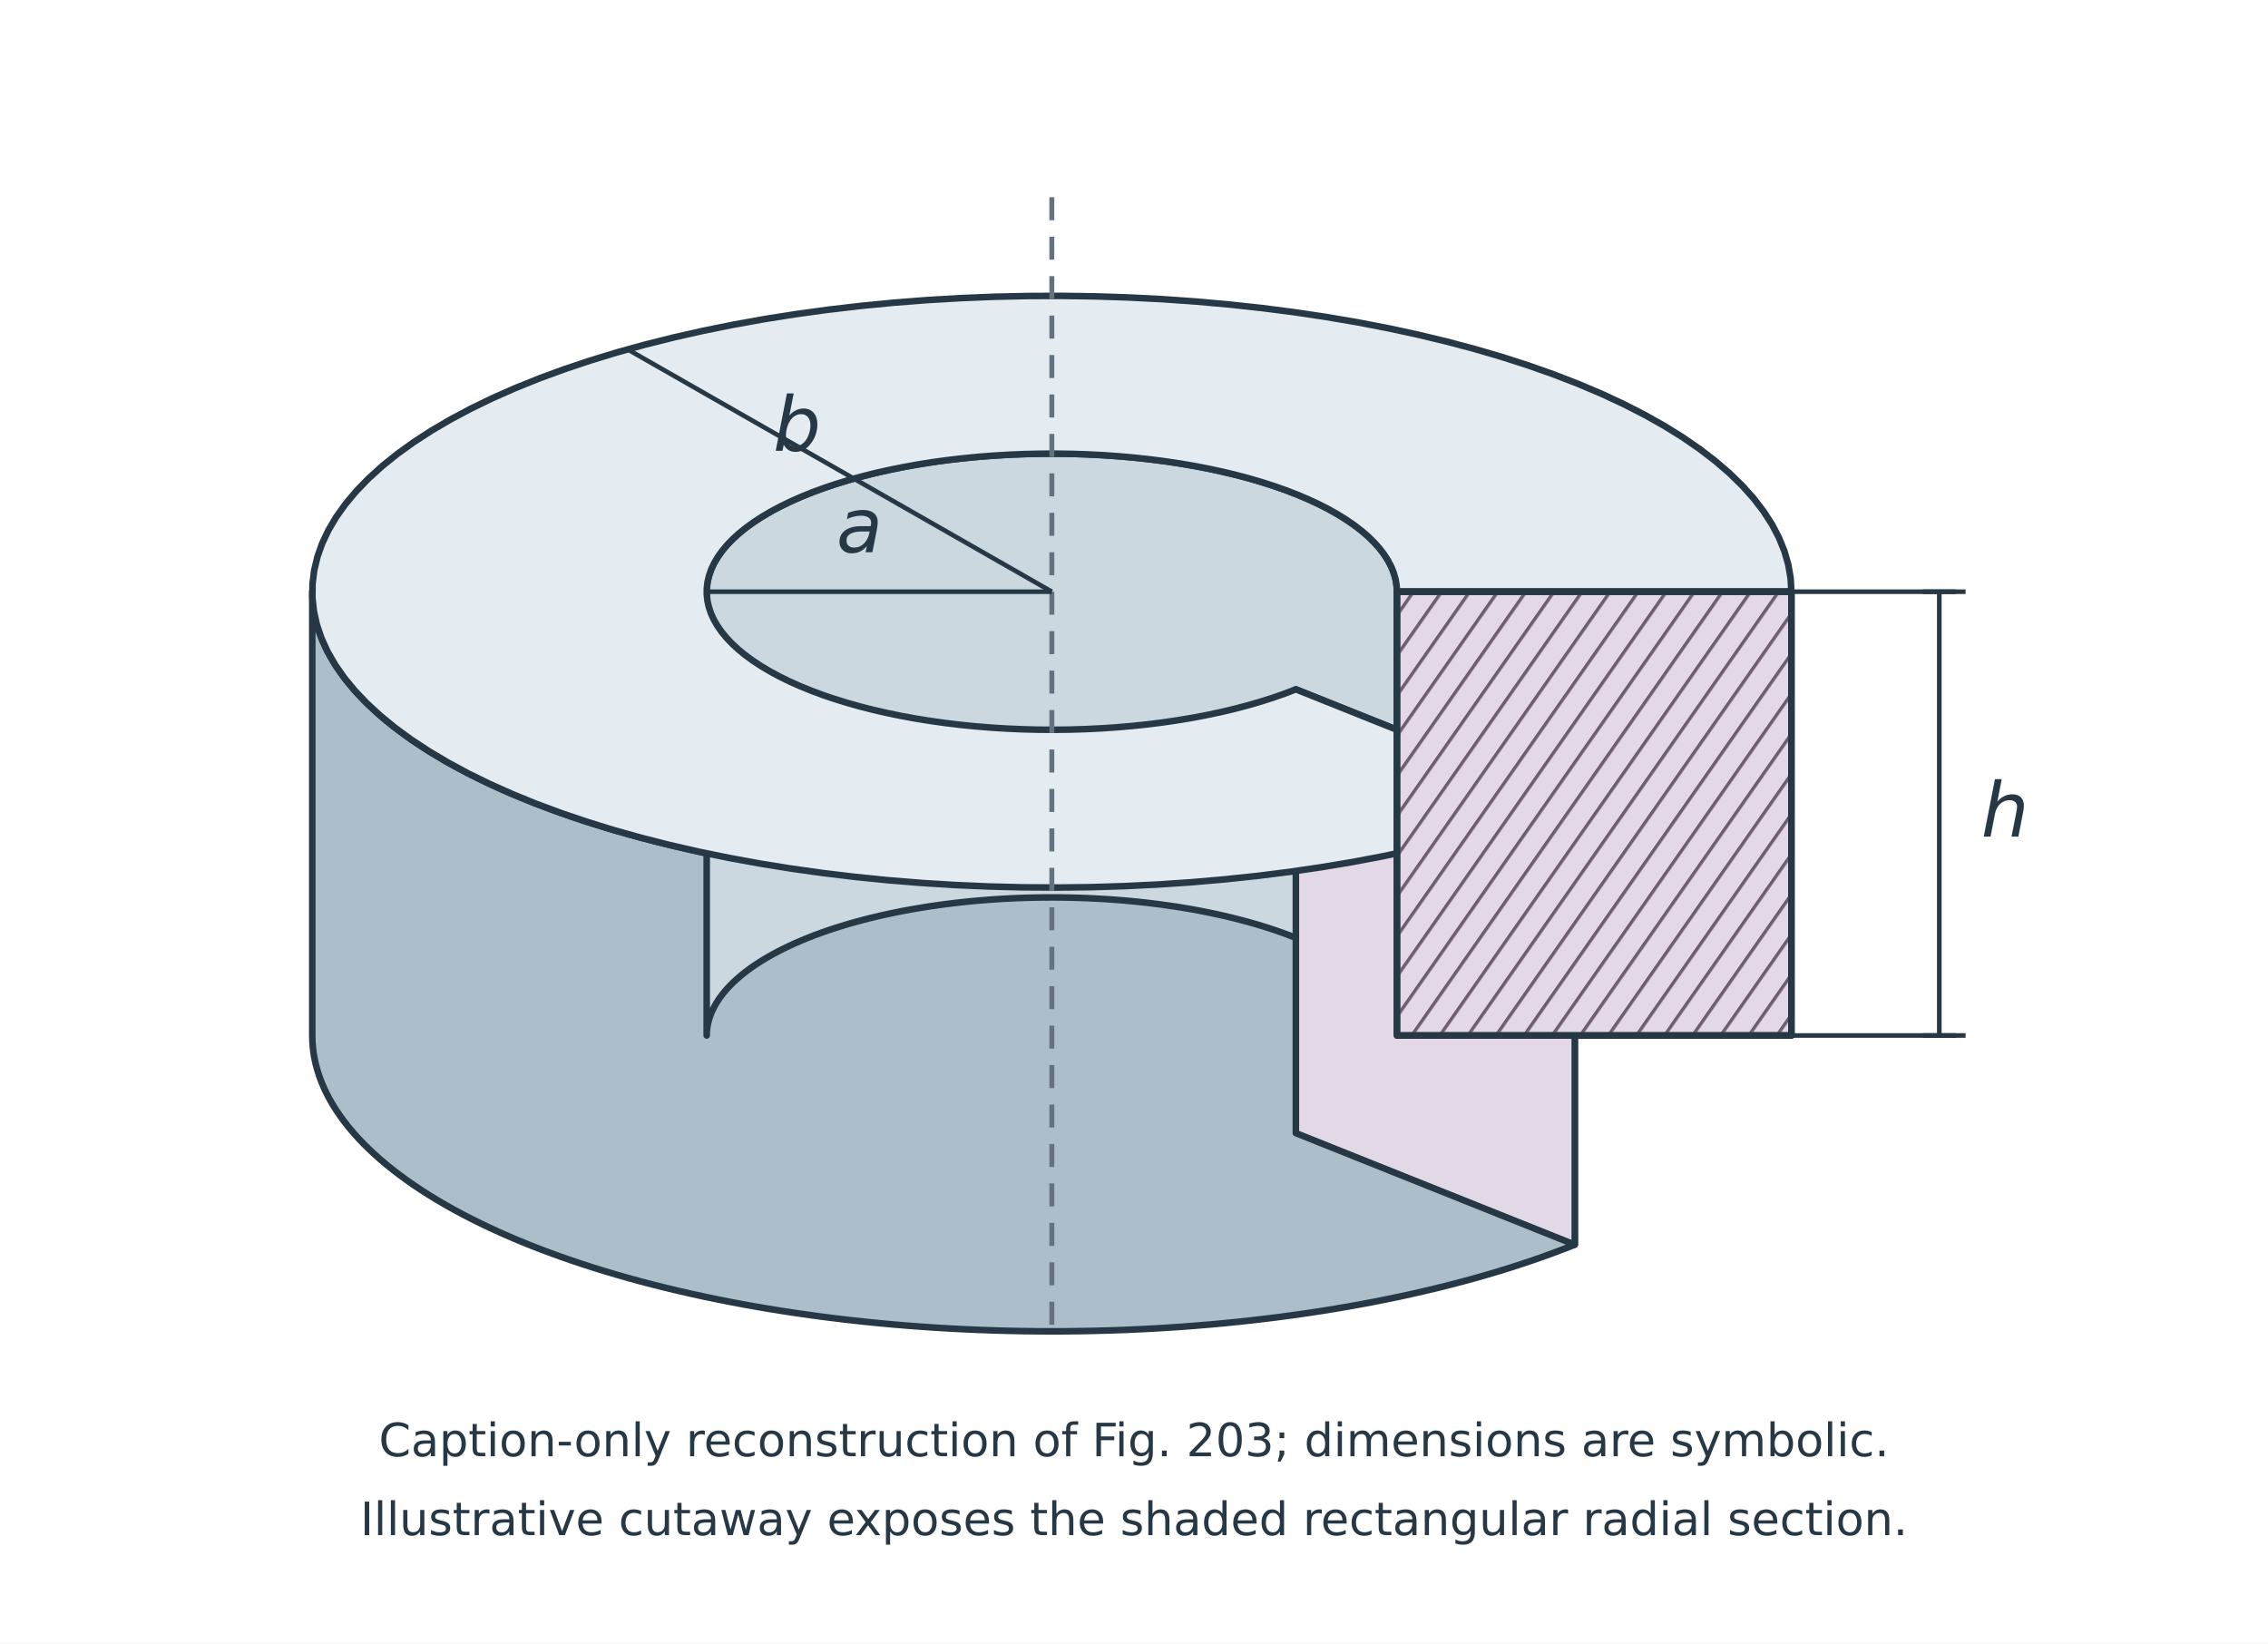
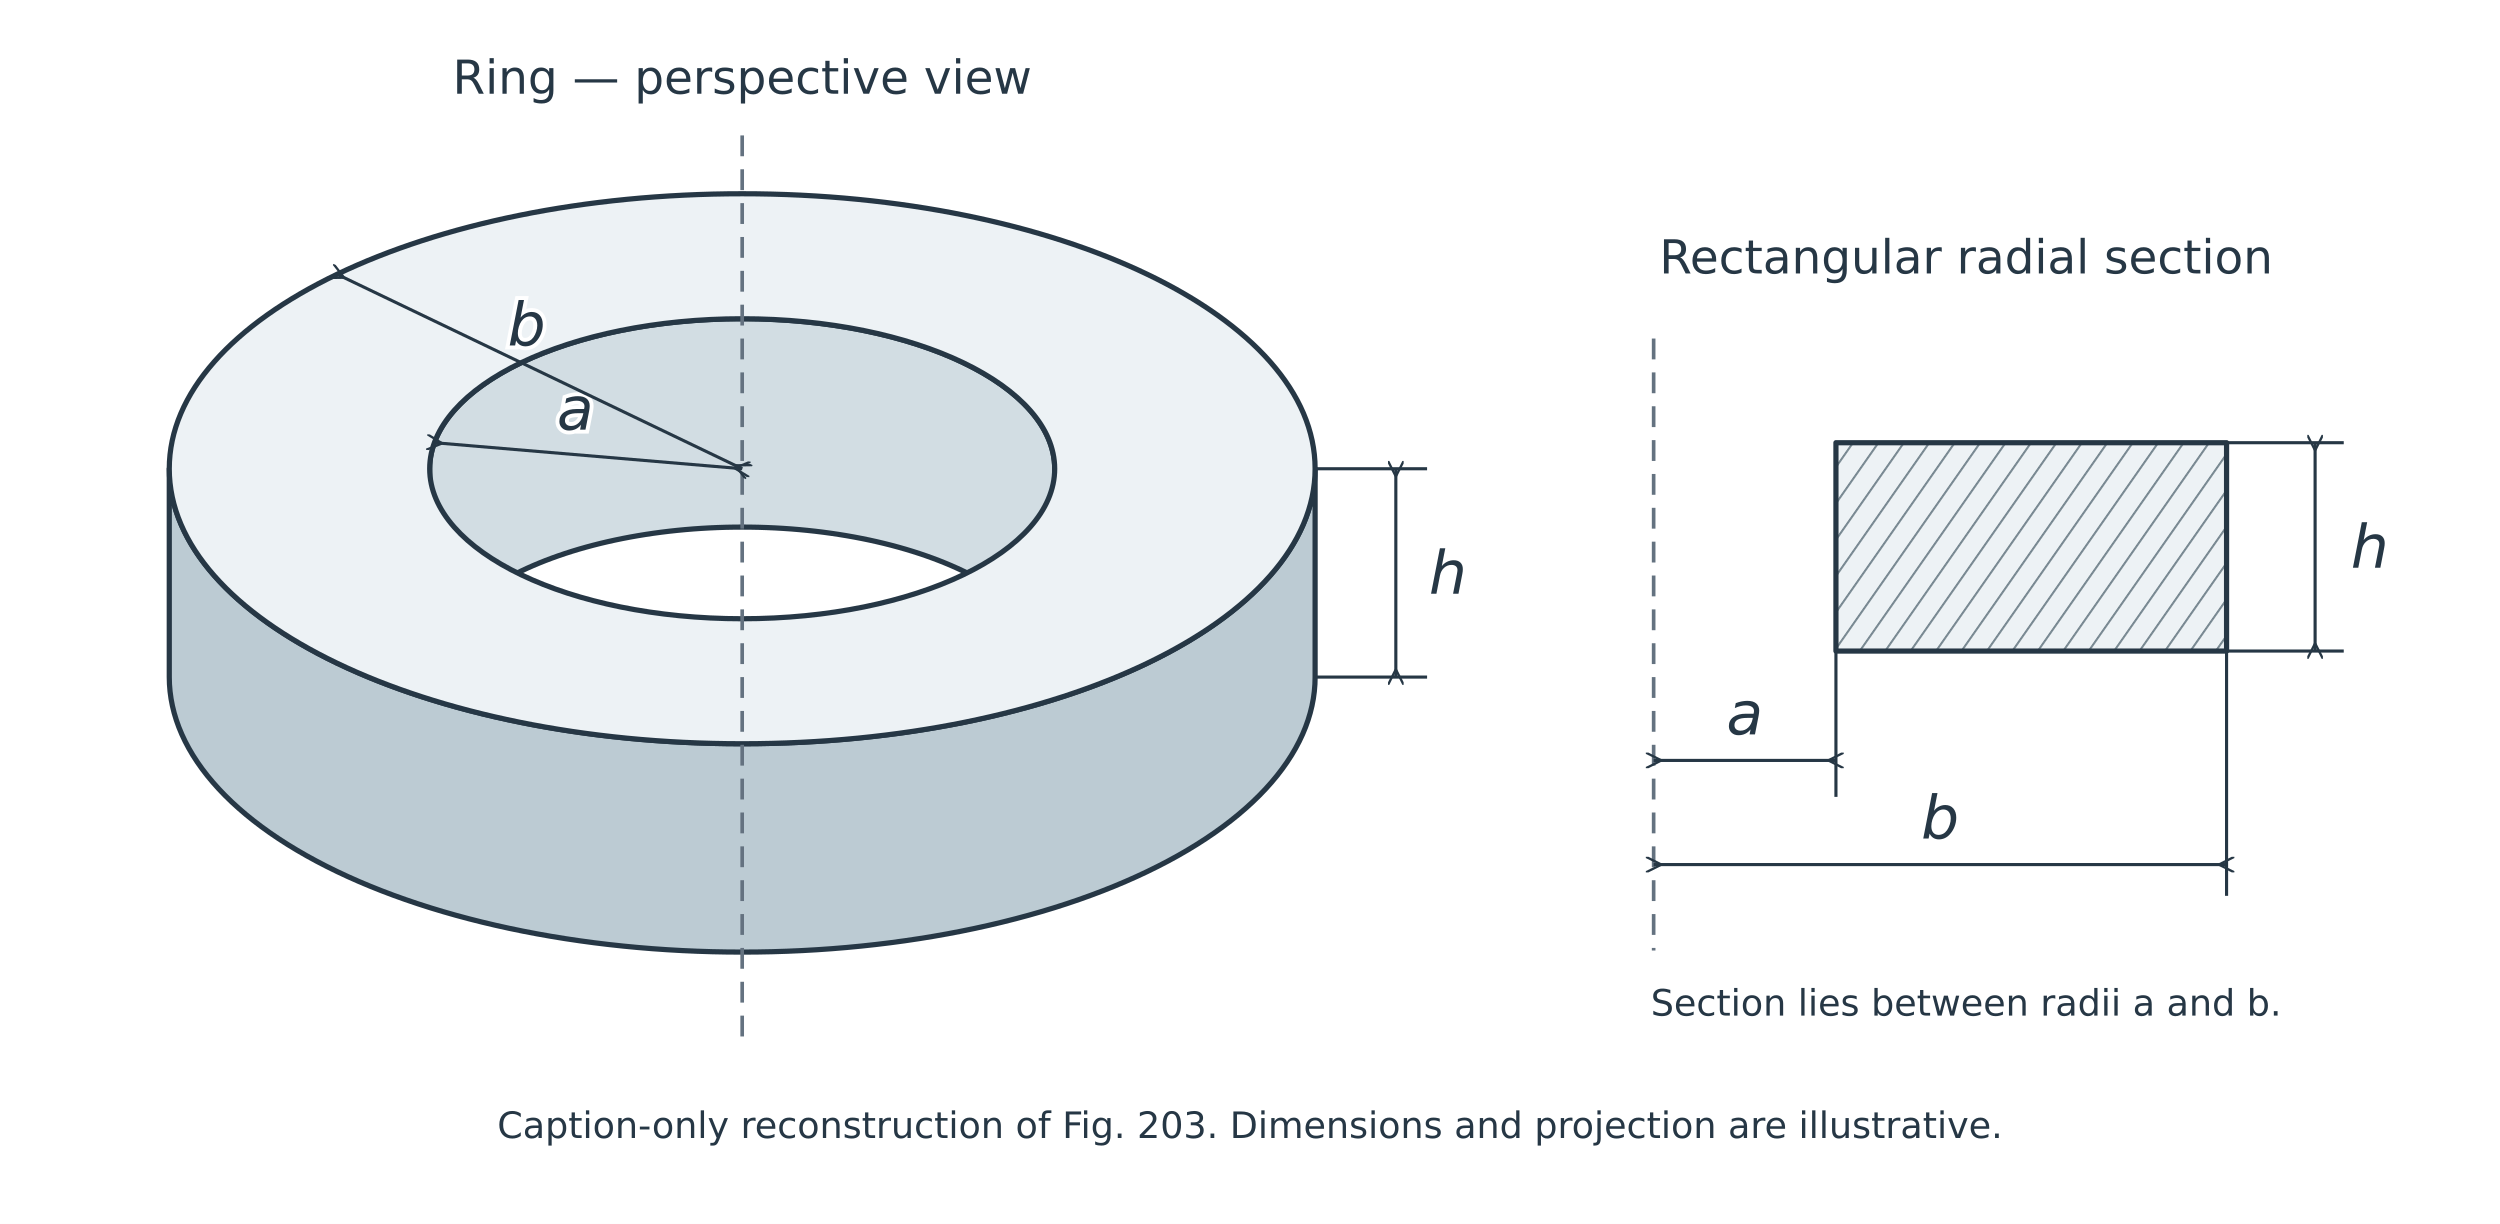
- <svg xmlns="http://www.w3.org/2000/svg" viewBox="0 0 690 500" role="img" aria-labelledby="title desc">
+ <svg xmlns="http://www.w3.org/2000/svg" viewBox="0 0 960 470" role="img" aria-labelledby="title desc">
  <defs>
-     <pattern id="hatch" width="7" height="7" patternUnits="userSpaceOnUse" patternTransform="rotate(35)">
-       <line x1="0" y1="0" x2="0" y2="7" stroke="#6b596e" stroke-width="2" />
+     <marker id="arrow" viewBox="0 0 10 10" refX="5" refY="5" markerWidth="5" markerHeight="5" orient="auto-start-reverse">
+       <path d="M 10 0 L 0 5 L 10 10" fill="none" stroke="#263745" stroke-width="1.5" />
+     </marker>
+     <pattern id="hatch" width="8" height="8" patternUnits="userSpaceOnUse" patternTransform="rotate(35)">
+       <line x1="0" y1="0" x2="0" y2="8" stroke="#74848d" stroke-width="1.5" />
    </pattern>
+     <clipPath id="opening">
+       <ellipse cx="285" cy="180" rx="120" ry="57.6" />
+     </clipPath>
  </defs>
-   <style>polygon{stroke:#263745;stroke-width:2;stroke-linejoin:round}.outer{fill:#acbec9}.inner{fill:#ccd8df}.top{fill:#e4ecf1}.cut{fill:#e3d9e6}.section{fill:url(#hatch)}.axis{stroke:#647280;stroke-width:1.5;stroke-dasharray:7 5}.dimension{stroke:#263745;stroke-width:1.4}text{font-family:DejaVu Sans,Arial,sans-serif;fill:#263745;text-anchor:middle}.label{font-size:23px;font-style:italic}.note{font-size:14px}</style>
-   <rect width="690" height="500" fill="white" />
-   <polygon points="479.099,243.640 475.945,244.877 472.730,246.089 469.457,247.276 466.126,248.437 462.738,249.571 459.296,250.679 455.800,251.759 452.252,252.812 448.652,253.836 445.003,254.832 441.306,255.800 437.562,256.738 433.773,257.646 429.940,258.525 426.064,259.373 422.148,260.191 418.192,260.977 414.198,261.733 410.168,262.457 406.104,263.149 402.006,263.809 397.876,264.437 393.717,265.033 389.529,265.595 385.314,266.125 381.074,266.621 376.811,267.084 372.525,267.513 368.220,267.909 363.895,268.271 359.554,268.598 355.198,268.892 350.828,269.151 346.446,269.376 342.054,269.567 337.653,269.723 333.246,269.844 328.833,269.931 324.418,269.983 320.000,270.000 315.582,269.983 311.167,269.931 306.754,269.844 302.347,269.723 297.946,269.567 293.554,269.376 289.172,269.151 284.802,268.892 280.446,268.598 276.105,268.271 271.780,267.909 267.475,267.513 263.189,267.084 258.926,266.621 254.686,266.125 250.471,265.595 246.283,265.033 242.124,264.437 237.994,263.809 233.896,263.149 229.832,262.457 225.802,261.733 221.808,260.977 217.852,260.191 213.936,259.373 210.060,258.525 206.227,257.646 202.438,256.738 198.694,255.800 194.997,254.832 191.348,253.836 187.748,252.812 184.200,251.759 180.704,250.679 177.262,249.571 173.874,248.437 170.543,247.276 167.270,246.089 164.055,244.877 160.901,243.640 157.808,242.378 154.777,241.092 151.811,239.783 148.909,238.450 146.073,237.095 143.304,235.718 140.603,234.320 137.971,232.901 135.410,231.461 132.919,230.001 130.501,228.522 128.156,227.025 125.885,225.509 123.688,223.976 121.568,222.426 119.524,220.859 117.557,219.277 115.668,217.679 113.858,216.067 112.127,214.442 110.477,212.802 108.907,211.151 107.419,209.487 106.012,207.812 104.688,206.126 103.448,204.430 102.290,202.724 101.217,201.010 100.228,199.288 99.323,197.558 98.504,195.822 97.770,194.079 97.122,192.331 96.560,190.578 96.083,188.822 95.694,187.061 95.390,185.298 95.173,183.533 95.043,181.767 95.000,180.000 95.000,315.000 95.043,316.767 95.173,318.533 95.390,320.298 95.694,322.061 96.083,323.822 96.560,325.578 97.122,327.331 97.770,329.079 98.504,330.822 99.323,332.558 100.228,334.288 101.217,336.010 102.290,337.724 103.448,339.430 104.688,341.126 106.012,342.812 107.419,344.487 108.907,346.151 110.477,347.802 112.127,349.442 113.858,351.067 115.668,352.679 117.557,354.277 119.524,355.859 121.568,357.426 123.688,358.976 125.885,360.509 128.156,362.025 130.501,363.522 132.919,365.001 135.410,366.461 137.971,367.901 140.603,369.320 143.304,370.718 146.073,372.095 148.909,373.450 151.811,374.783 154.777,376.092 157.808,377.378 160.901,378.640 164.055,379.877 167.270,381.089 170.543,382.276 173.874,383.437 177.262,384.571 180.704,385.679 184.200,386.759 187.748,387.812 191.348,388.836 194.997,389.832 198.694,390.800 202.438,391.738 206.227,392.646 210.060,393.525 213.936,394.373 217.852,395.191 221.808,395.977 225.802,396.733 229.832,397.457 233.896,398.149 237.994,398.809 242.124,399.437 246.283,400.033 250.471,400.595 254.686,401.125 258.926,401.621 263.189,402.084 267.475,402.513 271.780,402.909 276.105,403.271 280.446,403.598 284.802,403.892 289.172,404.151 293.554,404.376 297.946,404.567 302.347,404.723 306.754,404.844 311.167,404.931 315.582,404.983 320.000,405.000 324.418,404.983 328.833,404.931 333.246,404.844 337.653,404.723 342.054,404.567 346.446,404.376 350.828,404.151 355.198,403.892 359.554,403.598 363.895,403.271 368.220,402.909 372.525,402.513 376.811,402.084 381.074,401.621 385.314,401.125 389.529,400.595 393.717,400.033 397.876,399.437 402.006,398.809 406.104,398.149 410.168,397.457 414.198,396.733 418.192,395.977 422.148,395.191 426.064,394.373 429.940,393.525 433.773,392.646 437.562,391.738 441.306,390.800 445.003,389.832 448.652,388.836 452.252,387.812 455.800,386.759 459.296,385.679 462.738,384.571 466.126,383.437 469.457,382.276 472.730,381.089 475.945,379.877 479.099,378.640" class="outer" />
-   <polygon points="215.000,180.000 215.036,178.901 215.144,177.802 215.324,176.705 215.575,175.610 215.898,174.518 216.293,173.430 216.758,172.346 217.295,171.268 217.901,170.195 218.578,169.130 219.324,168.071 220.139,167.021 221.023,165.980 221.974,164.949 222.993,163.927 224.078,162.917 225.229,161.919 226.444,160.932 227.724,159.959 229.067,159.000 230.473,158.055 231.940,157.125 233.467,156.211 235.053,155.313 236.698,154.432 238.400,153.569 240.157,152.723 241.970,151.897 243.836,151.089 245.754,150.302 247.723,149.534 249.741,148.788 251.808,148.063 253.921,147.360 256.080,146.679 258.283,146.021 260.527,145.387 262.813,144.776 265.138,144.189 267.500,143.627 269.898,143.090 272.331,142.578 274.796,142.091 277.293,141.631 279.818,141.197 282.371,140.790 284.950,140.409 287.553,140.056 290.178,139.730 292.824,139.431 295.488,139.160 298.169,138.918 300.865,138.703 303.574,138.517 306.295,138.359 309.025,138.230 311.762,138.129 314.505,138.058 317.251,138.014 320.000,138.000 322.749,138.014 325.495,138.058 328.238,138.129 330.975,138.230 333.705,138.359 336.426,138.517 339.135,138.703 341.831,138.918 344.512,139.160 347.176,139.431 349.822,139.730 352.447,140.056 355.050,140.409 357.629,140.790 360.182,141.197 362.707,141.631 365.204,142.091 367.669,142.578 370.102,143.090 372.500,143.627 374.862,144.189 377.187,144.776 379.473,145.387 381.717,146.021 383.920,146.679 386.079,147.360 388.192,148.063 390.259,148.788 392.277,149.534 394.246,150.302 396.164,151.089 398.030,151.897 399.843,152.723 401.600,153.569 403.302,154.432 404.947,155.313 406.533,156.211 408.060,157.125 409.527,158.055 410.933,159.000 412.276,159.959 413.556,160.932 414.771,161.919 415.922,162.917 417.007,163.927 418.026,164.949 418.977,165.980 419.861,167.021 420.676,168.071 421.422,169.130 422.099,170.195 422.705,171.268 423.242,172.346 423.707,173.430 424.102,174.518 424.425,175.610 424.676,176.705 424.856,177.802 424.964,178.901 425.000,180.000 425.000,315.000 424.964,313.901 424.856,312.802 424.676,311.705 424.425,310.610 424.102,309.518 423.707,308.430 423.242,307.346 422.705,306.268 422.099,305.195 421.422,304.130 420.676,303.071 419.861,302.021 418.977,300.980 418.026,299.949 417.007,298.927 415.922,297.917 414.771,296.919 413.556,295.932 412.276,294.959 410.933,294.000 409.527,293.055 408.060,292.125 406.533,291.211 404.947,290.313 403.302,289.432 401.600,288.569 399.843,287.723 398.030,286.897 396.164,286.089 394.246,285.302 392.277,284.534 390.259,283.788 388.192,283.063 386.079,282.360 383.920,281.679 381.717,281.021 379.473,280.387 377.187,279.776 374.862,279.189 372.500,278.627 370.102,278.090 367.669,277.578 365.204,277.091 362.707,276.631 360.182,276.197 357.629,275.790 355.050,275.409 352.447,275.056 349.822,274.730 347.176,274.431 344.512,274.160 341.831,273.918 339.135,273.703 336.426,273.517 333.705,273.359 330.975,273.230 328.238,273.129 325.495,273.058 322.749,273.014 320.000,273.000 317.251,273.014 314.505,273.058 311.762,273.129 309.025,273.230 306.295,273.359 303.574,273.517 300.865,273.703 298.169,273.918 295.488,274.160 292.824,274.431 290.178,274.730 287.553,275.056 284.950,275.409 282.371,275.790 279.818,276.197 277.293,276.631 274.796,277.091 272.331,277.578 269.898,278.090 267.500,278.627 265.138,279.189 262.813,279.776 260.527,280.387 258.283,281.021 256.080,281.679 253.921,282.360 251.808,283.063 249.741,283.788 247.723,284.534 245.754,285.302 243.836,286.089 241.970,286.897 240.157,287.723 238.400,288.569 236.698,289.432 235.053,290.313 233.467,291.211 231.940,292.125 230.473,293.055 229.067,294.000 227.724,294.959 226.444,295.932 225.229,296.919 224.078,297.917 222.993,298.927 221.974,299.949 221.023,300.980 220.139,302.021 219.324,303.071 218.578,304.130 217.901,305.195 217.295,306.268 216.758,307.346 216.293,308.430 215.898,309.518 215.575,310.610 215.324,311.705 215.144,312.802 215.036,313.901 215.000,315.000" class="inner" />
-   <polygon points="394.246,209.698 479.099,243.640 479.099,378.640 394.246,344.698" class="cut" />
-   <polygon points="479.099,243.640 471.646,246.487 463.874,249.196 455.800,251.759 447.441,254.171 438.815,256.428 429.940,258.525 420.834,260.456 411.516,262.219 402.006,263.809 392.324,265.224 382.490,266.459 372.525,267.513 362.450,268.384 352.286,269.069 342.054,269.567 331.776,269.877 321.473,269.998 311.167,269.931 300.879,269.674 290.632,269.230 280.446,268.598 270.343,267.781 260.345,266.779 250.471,265.595 240.744,264.232 231.183,262.691 221.808,260.977 212.639,259.094 203.696,257.044 194.997,254.832 186.560,252.464 178.403,249.943 170.543,247.276 162.997,244.467 155.781,241.523 148.909,238.450 142.396,235.255 136.256,231.943 130.501,228.522 125.144,225.000 120.196,221.383 115.668,217.679 111.568,213.897 107.906,210.043 104.688,206.126 101.923,202.154 99.615,198.135 97.770,194.079 96.391,189.993 95.482,185.886 95.043,181.767 95.077,177.644 95.583,173.526 96.560,169.422 98.005,165.339 99.917,161.288 102.290,157.276 105.121,153.311 108.402,149.403 112.127,145.558 116.289,141.786 120.878,138.095 125.885,134.491 131.299,130.982 137.109,127.577 143.304,124.282 149.869,121.103 156.791,118.048 164.055,115.123 171.647,112.334 179.550,109.688 187.748,107.188 196.224,104.842 204.959,102.653 213.936,100.627 223.135,98.767 232.538,97.078 242.124,95.563 251.873,94.225 261.766,93.067 271.780,92.091 281.896,91.300 292.092,90.695 302.347,90.277 312.638,90.048 322.945,90.008 333.246,90.156 343.519,90.493 353.743,91.018 363.895,91.729 373.956,92.626 383.903,93.706 393.717,94.967 403.375,96.407 412.859,98.022 422.148,99.809 431.222,101.765 440.063,103.884 448.652,106.164 456.971,108.598 465.003,111.182 472.730,113.911 480.137,116.778 487.208,119.778 493.927,122.905 500.282,126.151 506.259,129.510 511.844,132.975 517.027,136.539 521.796,140.194 526.142,143.933 530.056,147.747 533.528,151.629 536.552,155.570 539.122,159.563 541.232,163.599 542.878,167.669 544.056,171.765 544.764,175.878 545.000,180.000 425.000,180.000 424.890,178.076 424.560,176.157 424.010,174.245 423.242,172.346 422.257,170.463 421.058,168.600 419.646,166.760 418.026,164.949 416.200,163.169 414.172,161.424 411.946,159.718 409.527,158.055 406.921,156.438 404.132,154.870 401.166,153.355 398.030,151.897 394.731,150.497 391.274,149.158 387.668,147.885 383.920,146.679 380.038,145.543 376.030,144.479 371.904,143.490 367.669,142.578 363.334,141.744 358.909,140.990 354.401,140.318 349.822,139.730 345.179,139.226 340.484,138.807 335.747,138.475 330.975,138.230 326.181,138.073 321.374,138.004 316.564,138.022 311.762,138.129 306.976,138.324 302.218,138.607 297.498,138.976 292.824,139.431 288.207,139.972 283.658,140.596 279.184,141.303 274.796,142.091 270.503,142.959 266.314,143.905 262.238,144.926 258.283,146.021 254.457,147.188 250.769,148.423 247.226,149.724 243.836,151.089 240.605,152.515 237.542,153.998 234.651,155.536 231.940,157.125 229.413,158.762 227.076,160.444 224.935,162.167 222.993,163.927 221.254,165.721 219.723,167.545 218.402,169.395 217.295,171.268 216.402,173.158 215.728,175.063 215.272,176.979 215.036,178.901 215.020,180.825 215.225,182.747 215.649,184.663 216.293,186.570 217.154,188.463 218.231,190.338 219.521,192.192 221.023,194.020 222.732,195.818 224.645,197.584 226.758,199.312 229.067,201.000 231.567,202.644 234.253,204.240 237.118,205.786 240.157,207.277 243.364,208.711 246.732,210.085 250.253,211.395 253.921,212.640 257.728,213.816 261.665,214.922 265.725,215.954 269.898,216.910 274.177,217.789 278.552,218.589 283.014,219.308 287.553,219.944 292.161,220.497 296.827,220.964 301.541,221.346 306.295,221.641 311.077,221.848 315.878,221.968 320.687,221.999 325.495,221.942 330.292,221.798 335.067,221.565 339.810,221.246 344.512,220.840 349.162,220.348 353.751,219.771 358.269,219.111 362.707,218.369 367.056,217.546 371.305,216.645 375.447,215.666 379.473,214.613 383.373,213.487 387.141,212.291 390.768,211.027 394.246,209.698" class="top" />
-   <polygon points="425.000,180.000 545.000,180.000 545.000,315.000 425.000,315.000" class="cut" />
-   <polygon points="425.000,180.000 545.000,180.000 545.000,315.000 425.000,315.000" class="section" />
-   <line x1="320.000" y1="60.000" x2="320.000" y2="405.000" class="axis" />
-   <line x1="320.000" y1="180.000" x2="215.000" y2="180.000" class="dimension" />
-   <text class="label" x="261.500" y="168.000">a</text>
-   <line x1="320.000" y1="180.000" x2="190.945" y2="106.276" class="dimension" />
-   <text class="label" x="242.473" y="137.138">b</text>
-   <line x1="545.000" y1="180.000" x2="598.000" y2="180.000" class="dimension" />
-   <line x1="545.000" y1="315.000" x2="598.000" y2="315.000" class="dimension" />
-   <line x1="590.000" y1="180.000" x2="590.000" y2="315.000" class="dimension" />
-   <line x1="585.000" y1="180.000" x2="595.000" y2="180.000" class="dimension" />
-   <line x1="585.000" y1="315.000" x2="595.000" y2="315.000" class="dimension" />
-   <text class="label" x="610" y="254.5">h</text>
-   <text class="note" x="345" y="443">Caption-only reconstruction of Fig. 203; dimensions are symbolic.</text>
-   <text class="note" x="345" y="467">Illustrative cutaway exposes the shaded rectangular radial section.</text>
+   <style>polygon,.outline{stroke:#263745;stroke-width:2;stroke-linejoin:round}.outer{fill:#bccbd3}.inner{fill:#d2dde3}.axis{stroke:#647280;stroke-width:1.4;stroke-dasharray:8 5}.dimension{stroke:#263745;stroke-width:1.2}text{font-family:DejaVu Sans,Arial,sans-serif;fill:#263745;text-anchor:middle}.label{font-size:23px;font-style:italic;paint-order:stroke;stroke:white;stroke-width:3px}.heading{font-size:18px}.note{font-size:14px}</style>
+   <rect width="960" height="470" fill="white" />
+   <text class="heading" x="285" y="36">Ring — perspective view</text>
+   <text class="heading" x="755" y="105">Rectangular radial section</text>
+   <polygon points="505.000,180.000 504.925,182.764 504.698,185.527 504.322,188.285 503.795,191.038 503.118,193.784 502.291,196.519 501.316,199.244 500.192,201.955 498.921,204.652 497.504,207.331 495.940,209.992 494.232,212.632 492.381,215.250 490.388,217.844 488.253,220.411 485.980,222.951 483.569,225.462 481.021,227.941 478.340,230.388 475.526,232.800 472.581,235.176 469.508,237.514 466.308,239.812 462.984,242.070 459.538,244.285 455.972,246.456 452.289,248.582 448.492,250.660 444.582,252.690 440.563,254.670 436.438,256.600 432.209,258.476 427.879,260.299 423.450,262.067 418.928,263.778 414.313,265.432 409.609,267.028 404.821,268.564 399.950,270.039 395.000,271.452 389.975,272.803 384.878,274.090 379.712,275.313 374.482,276.470 369.190,277.562 363.841,278.586 358.438,279.543 352.984,280.432 347.483,281.251 341.940,282.002 336.358,282.682 330.741,283.292 325.092,283.832 319.416,284.300 313.716,284.697 307.996,285.022 302.261,285.274 296.514,285.455 290.759,285.564 285.000,285.600 279.241,285.564 273.486,285.455 267.739,285.274 262.004,285.022 256.284,284.697 250.584,284.300 244.908,283.832 239.259,283.292 233.642,282.682 228.060,282.002 222.517,281.251 217.016,280.432 211.562,279.543 206.159,278.586 200.810,277.562 195.518,276.470 190.288,275.313 185.122,274.090 180.025,272.803 175.000,271.452 170.050,270.039 165.179,268.564 160.391,267.028 155.687,265.432 151.072,263.778 146.550,262.067 142.121,260.299 137.791,258.476 133.562,256.600 129.437,254.670 125.418,252.690 121.508,250.660 117.711,248.582 114.028,246.456 110.462,244.285 107.016,242.070 103.692,239.812 100.492,237.514 97.419,235.176 94.474,232.800 91.660,230.388 88.979,227.941 86.431,225.462 84.020,222.951 81.747,220.411 79.612,217.844 77.619,215.250 75.768,212.632 74.060,209.992 72.496,207.331 71.079,204.652 69.808,201.955 68.684,199.244 67.709,196.519 66.882,193.784 66.205,191.038 65.678,188.285 65.302,185.527 65.075,182.764 65.000,180.000 65.000,260.000 65.075,262.764 65.302,265.527 65.678,268.285 66.205,271.038 66.882,273.784 67.709,276.519 68.684,279.244 69.808,281.955 71.079,284.652 72.496,287.331 74.060,289.992 75.768,292.632 77.619,295.250 79.612,297.844 81.747,300.411 84.020,302.951 86.431,305.462 88.979,307.941 91.660,310.388 94.474,312.800 97.419,315.176 100.492,317.514 103.692,319.812 107.016,322.070 110.462,324.285 114.028,326.456 117.711,328.582 121.508,330.660 125.418,332.690 129.437,334.670 133.562,336.600 137.791,338.476 142.121,340.299 146.550,342.067 151.072,343.778 155.687,345.432 160.391,347.028 165.179,348.564 170.050,350.039 175.000,351.452 180.025,352.803 185.122,354.090 190.288,355.313 195.518,356.470 200.810,357.562 206.159,358.586 211.562,359.543 217.016,360.432 222.517,361.251 228.060,362.002 233.642,362.682 239.259,363.292 244.908,363.832 250.584,364.300 256.284,364.697 262.004,365.022 267.739,365.274 273.486,365.455 279.241,365.564 285.000,365.600 290.759,365.564 296.514,365.455 302.261,365.274 307.996,365.022 313.716,364.697 319.416,364.300 325.092,363.832 330.741,363.292 336.358,362.682 341.940,362.002 347.483,361.251 352.984,360.432 358.438,359.543 363.841,358.586 369.190,357.562 374.482,356.470 379.712,355.313 384.878,354.090 389.975,352.803 395.000,351.452 399.950,350.039 404.821,348.564 409.609,347.028 414.313,345.432 418.928,343.778 423.450,342.067 427.879,340.299 432.209,338.476 436.438,336.600 440.563,334.670 444.582,332.690 448.492,330.660 452.289,328.582 455.972,326.456 459.538,324.285 462.984,322.070 466.308,319.812 469.508,317.514 472.581,315.176 475.526,312.800 478.340,310.388 481.021,307.941 483.569,305.462 485.980,302.951 488.253,300.411 490.388,297.844 492.381,295.250 494.232,292.632 495.940,289.992 497.504,287.331 498.921,284.652 500.192,281.955 501.316,279.244 502.291,276.519 503.118,273.784 503.795,271.038 504.322,268.285 504.698,265.527 504.925,262.764 505.000,260.000" class="outer" />
+   <ellipse cx="285" cy="180" rx="120" ry="57.6" fill="white" />
+   <polygon points="165.000,180.000 165.041,178.492 165.164,176.985 165.370,175.481 165.657,173.979 166.027,172.482 166.477,170.989 167.009,169.503 167.622,168.024 168.316,166.554 169.089,165.092 169.942,163.641 170.873,162.201 171.883,160.773 172.970,159.358 174.134,157.957 175.375,156.572 176.690,155.203 178.079,153.850 179.542,152.516 181.077,151.200 182.683,149.904 184.360,148.629 186.105,147.375 187.918,146.144 189.798,144.935 191.742,143.751 193.751,142.592 195.823,141.458 197.955,140.351 200.147,139.271 202.397,138.218 204.704,137.195 207.066,136.201 209.482,135.236 211.949,134.303 214.466,133.401 217.031,132.530 219.643,131.693 222.300,130.888 225.000,130.117 227.741,129.380 230.521,128.678 233.339,128.011 236.192,127.380 239.078,126.785 241.996,126.226 244.943,125.704 247.918,125.219 250.918,124.772 253.942,124.363 256.987,123.991 260.051,123.659 263.132,123.365 266.228,123.109 269.337,122.893 272.457,122.716 275.585,122.578 278.720,122.479 281.859,122.420 285.000,122.400 288.141,122.420 291.280,122.479 294.415,122.578 297.543,122.716 300.663,122.893 303.772,123.109 306.868,123.365 309.949,123.659 313.013,123.991 316.058,124.363 319.082,124.772 322.082,125.219 325.057,125.704 328.004,126.226 330.922,126.785 333.808,127.380 336.661,128.011 339.479,128.678 342.259,129.380 345.000,130.117 347.700,130.888 350.357,131.693 352.969,132.530 355.534,133.401 358.051,134.303 360.518,135.236 362.934,136.201 365.296,137.195 367.603,138.218 369.853,139.271 372.045,140.351 374.177,141.458 376.249,142.592 378.258,143.751 380.202,144.935 382.082,146.144 383.895,147.375 385.640,148.629 387.317,149.904 388.923,151.200 390.458,152.516 391.921,153.850 393.310,155.203 394.625,156.572 395.866,157.957 397.030,159.358 398.117,160.773 399.127,162.201 400.058,163.641 400.911,165.092 401.684,166.554 402.378,168.024 402.991,169.503 403.523,170.989 403.973,172.482 404.343,173.979 404.630,175.481 404.836,176.985 404.959,178.492 405.000,180.000 405.000,260.000 404.959,258.492 404.836,256.985 404.630,255.481 404.343,253.979 403.973,252.482 403.523,250.989 402.991,249.503 402.378,248.024 401.684,246.554 400.911,245.092 400.058,243.641 399.127,242.201 398.117,240.773 397.030,239.358 395.866,237.957 394.625,236.572 393.310,235.203 391.921,233.850 390.458,232.516 388.923,231.200 387.317,229.904 385.640,228.629 383.895,227.375 382.082,226.144 380.202,224.935 378.258,223.751 376.249,222.592 374.177,221.458 372.045,220.351 369.853,219.271 367.603,218.218 365.296,217.195 362.934,216.201 360.518,215.236 358.051,214.303 355.534,213.401 352.969,212.530 350.357,211.693 347.700,210.888 345.000,210.117 342.259,209.380 339.479,208.678 336.661,208.011 333.808,207.380 330.922,206.785 328.004,206.226 325.057,205.704 322.082,205.219 319.082,204.772 316.058,204.363 313.013,203.991 309.949,203.659 306.868,203.365 303.772,203.109 300.663,202.893 297.543,202.716 294.415,202.578 291.280,202.479 288.141,202.420 285.000,202.400 281.859,202.420 278.720,202.479 275.585,202.578 272.457,202.716 269.337,202.893 266.228,203.109 263.132,203.365 260.051,203.659 256.987,203.991 253.942,204.363 250.918,204.772 247.918,205.219 244.943,205.704 241.996,206.226 239.078,206.785 236.192,207.380 233.339,208.011 230.521,208.678 227.741,209.380 225.000,210.117 222.300,210.888 219.643,211.693 217.031,212.530 214.466,213.401 211.949,214.303 209.482,215.236 207.066,216.201 204.704,217.195 202.397,218.218 200.147,219.271 197.955,220.351 195.823,221.458 193.751,222.592 191.742,223.751 189.798,224.935 187.918,226.144 186.105,227.375 184.360,228.629 182.683,229.904 181.077,231.200 179.542,232.516 178.079,233.850 176.690,235.203 175.375,236.572 174.134,237.957 172.970,239.358 171.883,240.773 170.873,242.201 169.942,243.641 169.089,245.092 168.316,246.554 167.622,248.024 167.009,249.503 166.477,250.989 166.027,252.482 165.657,253.979 165.370,255.481 165.164,256.985 165.041,258.492 165.000,260.000" class="inner" clip-path="url(#opening)" />
+   <path class="outline" fill="#edf2f5" fill-rule="evenodd" d="M 65 180 a 220 105.6 0 1 0 440 0 a 220 105.6 0 1 0 -440 0 Z M 165 180 a 120 57.6 0 1 0 240 0 a 120 57.6 0 1 0 -240 0 Z" />
+   <line x1="285.000" y1="52.000" x2="285.000" y2="400.000" class="axis" />
+   <line x1="285.000" y1="180.000" x2="166.823" y2="169.998" class="dimension" marker-start="url(#arrow)" marker-end="url(#arrow)" />
+   <text class="label" x="220.912" y="164.999">a</text>
+   <line x1="285.000" y1="180.000" x2="129.437" y2="105.330" class="dimension" marker-start="url(#arrow)" marker-end="url(#arrow)" />
+   <text class="label" x="202.218" y="132.665">b</text>
+   <line x1="505.000" y1="180.000" x2="548.000" y2="180.000" class="dimension" />
+   <line x1="505.000" y1="260.000" x2="548.000" y2="260.000" class="dimension" />
+   <line x1="536.000" y1="180.000" x2="536.000" y2="260.000" class="dimension" marker-start="url(#arrow)" marker-end="url(#arrow)" />
+   <text class="label" x="556" y="228">h</text>
+   <line x1="635.000" y1="130.000" x2="635.000" y2="365.000" class="axis" />
+   <rect x="705" y="170" width="150" height="80" fill="#edf2f5" />
+   <rect class="outline" x="705" y="170" width="150" height="80" fill="url(#hatch)" />
+   <line x1="705.000" y1="250.000" x2="705.000" y2="306.000" class="dimension" />
+   <line x1="855.000" y1="250.000" x2="855.000" y2="344.000" class="dimension" />
+   <line x1="635.000" y1="292.000" x2="705.000" y2="292.000" class="dimension" marker-start="url(#arrow)" marker-end="url(#arrow)" />
+   <text class="label" x="670.0" y="282">a</text>
+   <line x1="635.000" y1="332.000" x2="855.000" y2="332.000" class="dimension" marker-start="url(#arrow)" marker-end="url(#arrow)" />
+   <text class="label" x="745.0" y="322">b</text>
+   <line x1="855.000" y1="170.000" x2="900.000" y2="170.000" class="dimension" />
+   <line x1="855.000" y1="250.000" x2="900.000" y2="250.000" class="dimension" />
+   <line x1="889.000" y1="170.000" x2="889.000" y2="250.000" class="dimension" marker-start="url(#arrow)" marker-end="url(#arrow)" />
+   <text class="label" x="910" y="218">h</text>
+   <text class="note" x="755" y="390">Section lies between radii a and b.</text>
+   <text class="note" x="480" y="437">Caption-only reconstruction of Fig. 203. Dimensions and projection are illustrative.</text>
</svg>
